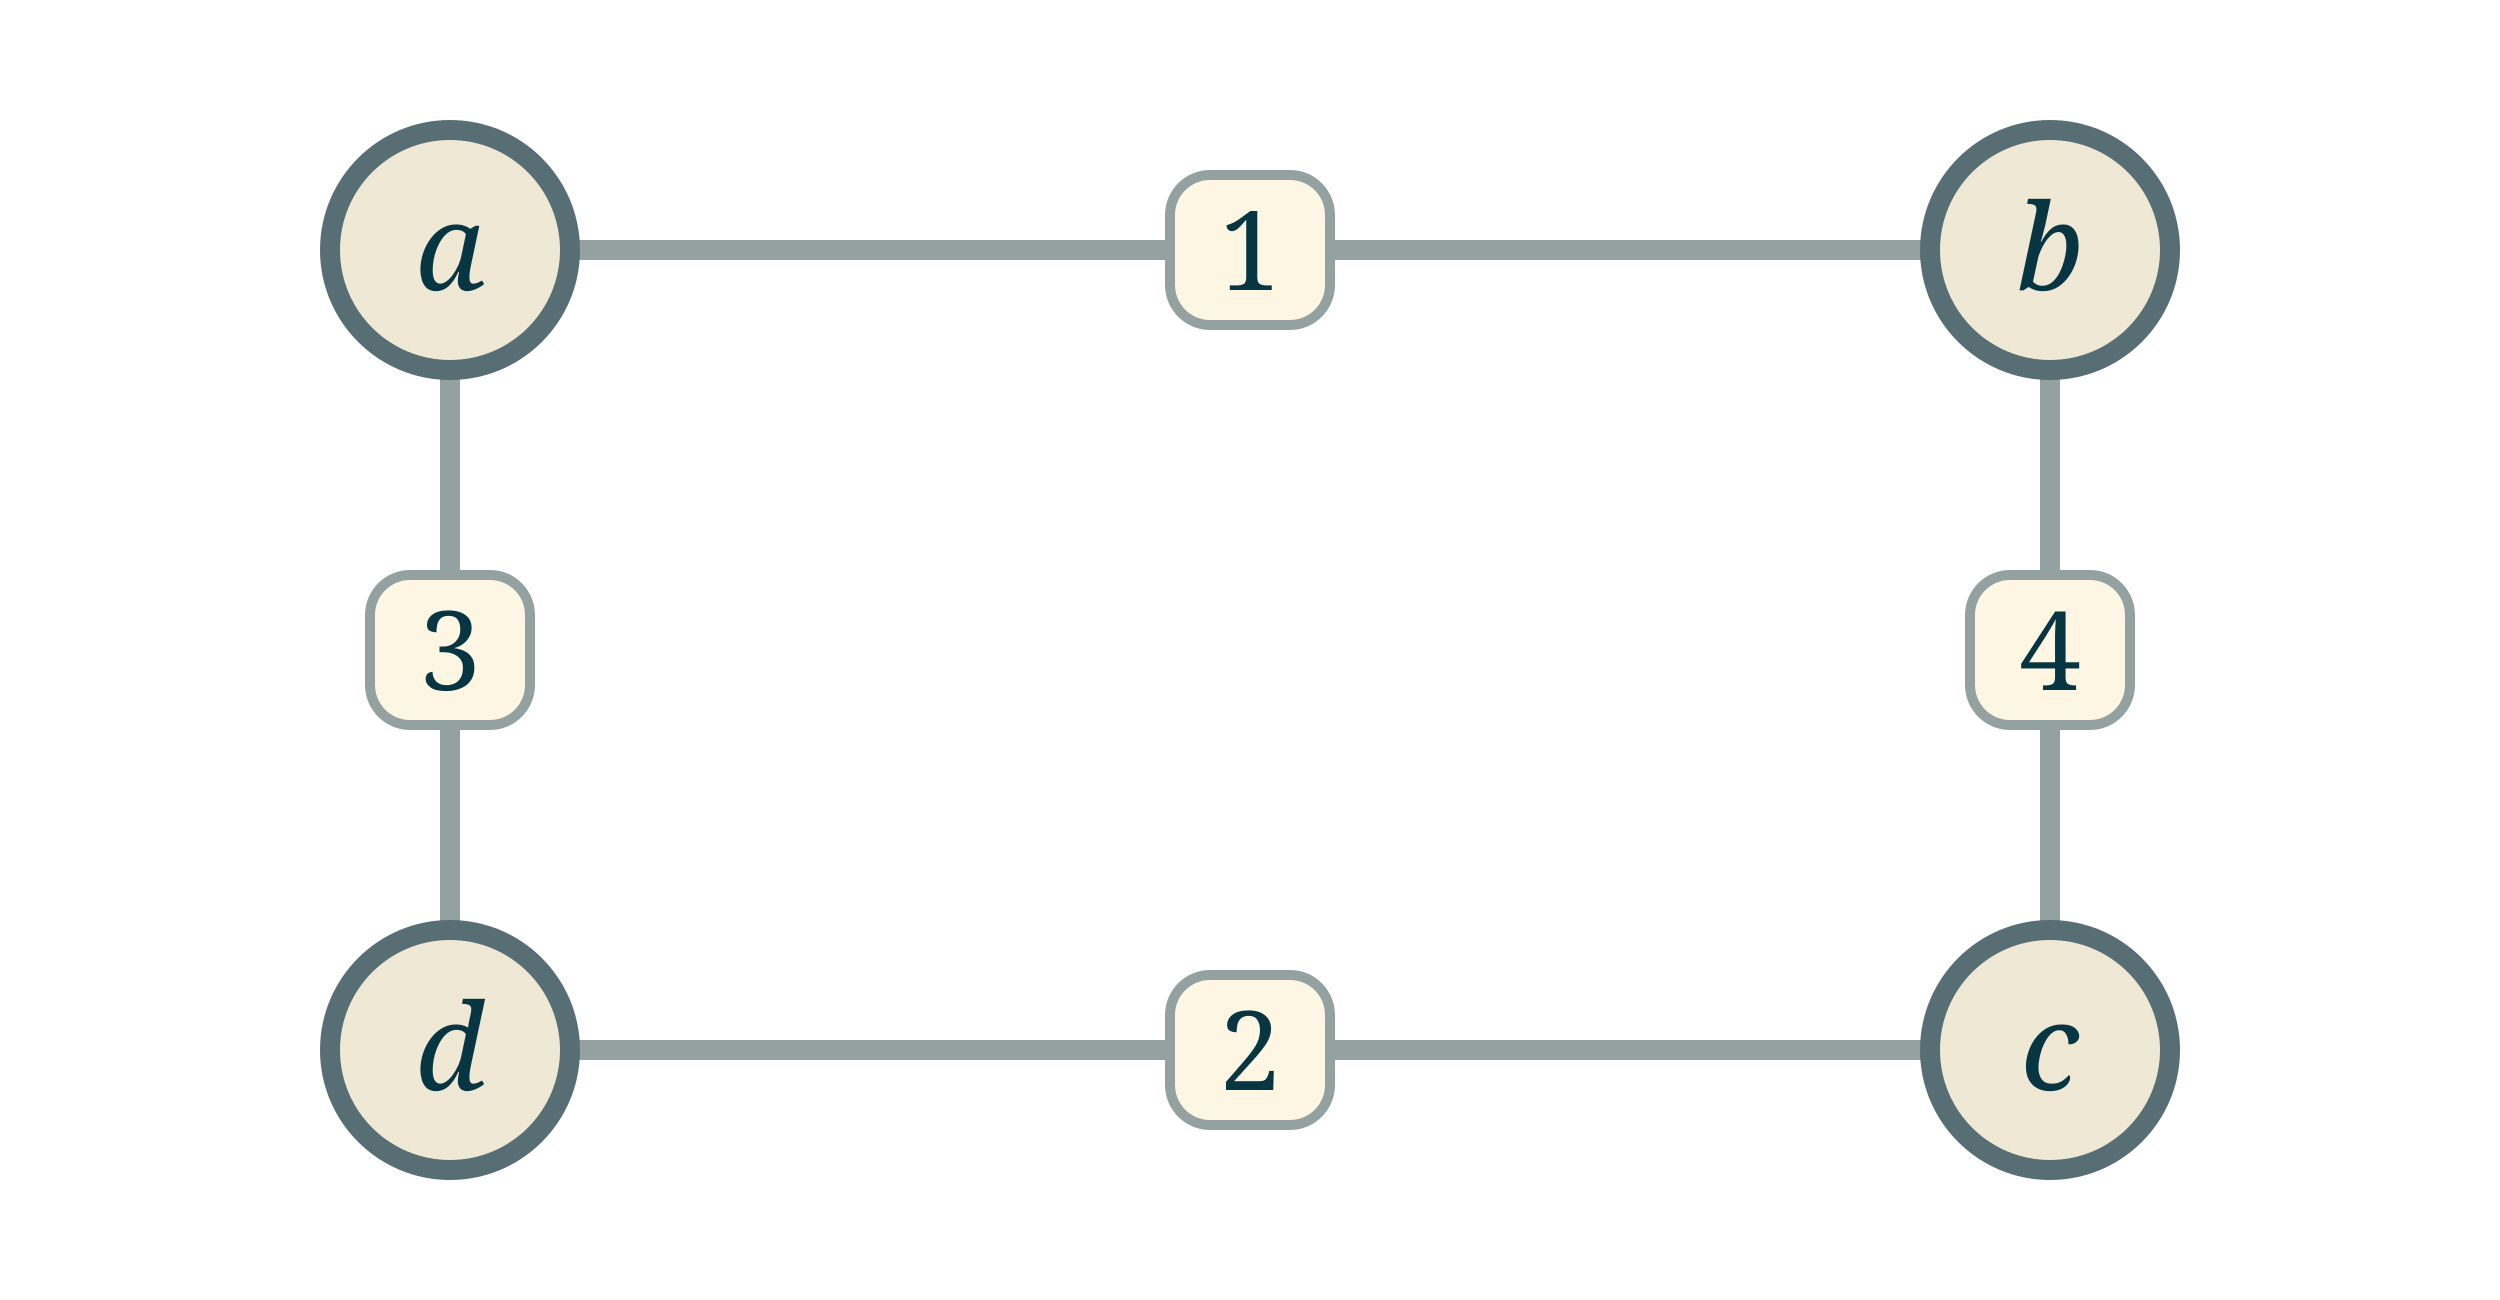
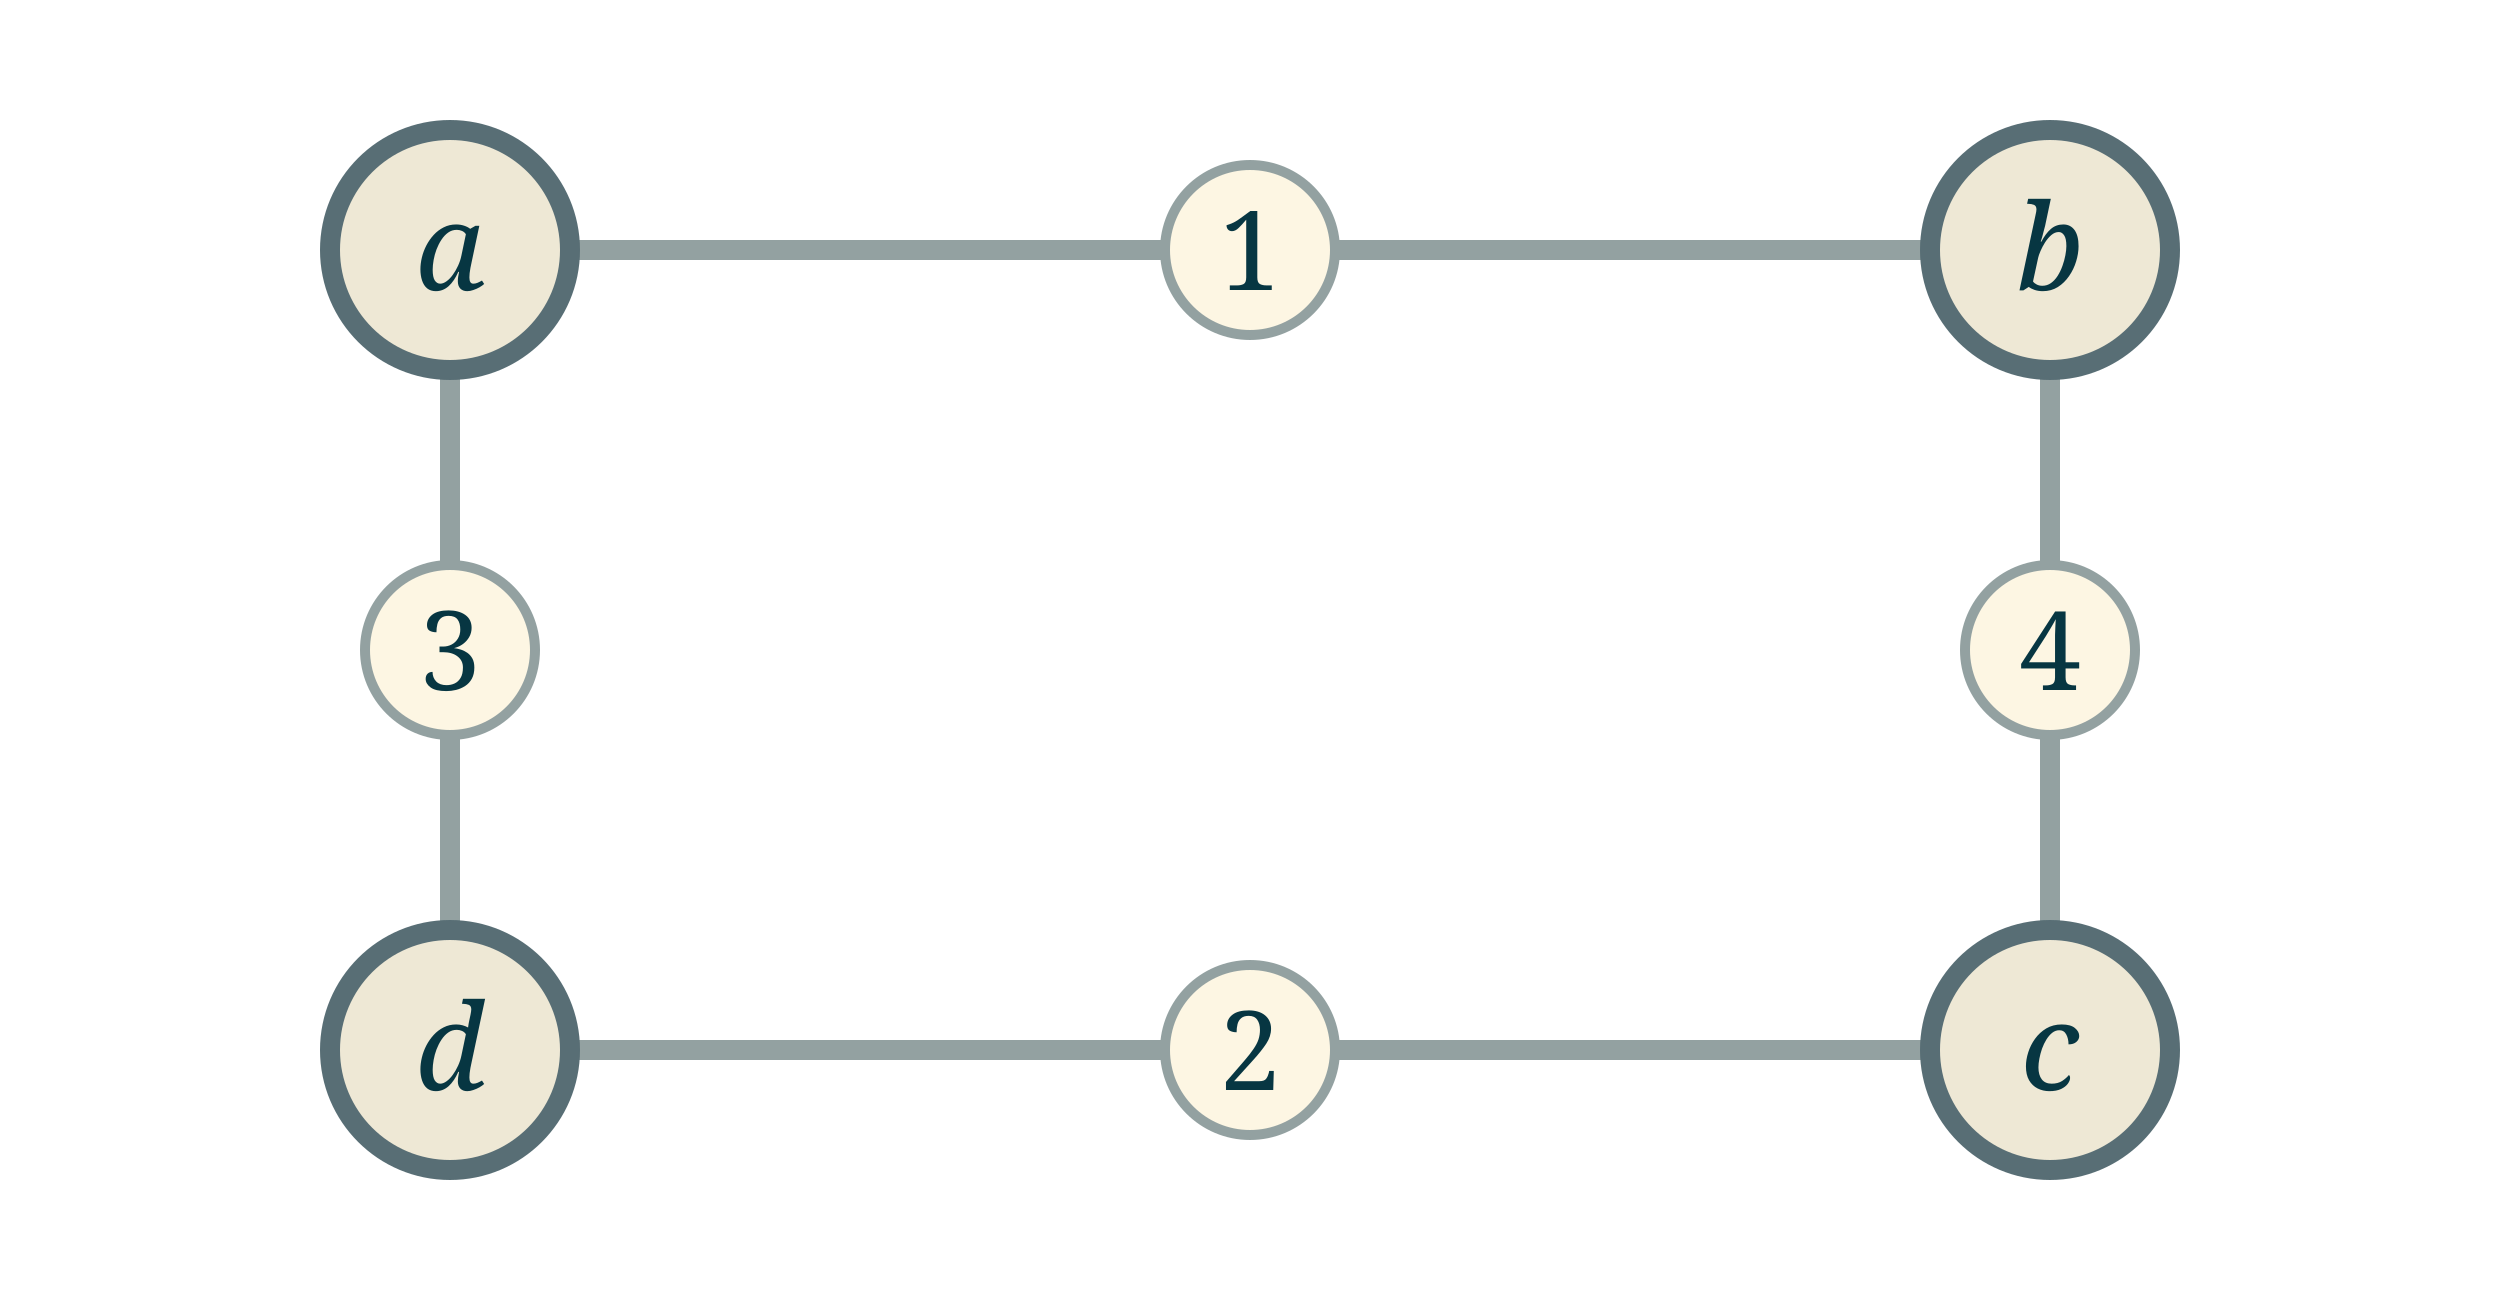
<svg xmlns="http://www.w3.org/2000/svg" viewBox="0 0 500 260" width="500" height="260" font-family="Georgia, serif">
  <line x1="90" y1="50" x2="410" y2="50" stroke="#93a1a1" stroke-width="4" stroke-linecap="round" />
  <line x1="410" y1="50" x2="410" y2="210" stroke="#93a1a1" stroke-width="4" stroke-linecap="round" />
  <line x1="410" y1="210" x2="90" y2="210" stroke="#93a1a1" stroke-width="4" stroke-linecap="round" />
  <line x1="90" y1="210" x2="90" y2="50" stroke="#93a1a1" stroke-width="4" stroke-linecap="round" />
-   <rect x="234.0" y="35.0" width="32" height="30" rx="8" fill="#fdf6e3" stroke="#93a1a1" stroke-width="2" />
+   <circle cx="250" cy="50" r="17" fill="#fdf6e3" stroke="#93a1a1" stroke-width="2" />
  <text x="250.0" y="58.0" text-anchor="middle" font-size="22" fill="#073642">1</text>
-   <rect x="394.0" y="115.0" width="32" height="30" rx="8" fill="#fdf6e3" stroke="#93a1a1" stroke-width="2" />
+   <circle cx="410" cy="130" r="17" fill="#fdf6e3" stroke="#93a1a1" stroke-width="2" />
  <text x="410.0" y="138.0" text-anchor="middle" font-size="22" fill="#073642">4</text>
-   <rect x="234.0" y="195.0" width="32" height="30" rx="8" fill="#fdf6e3" stroke="#93a1a1" stroke-width="2" />
+   <circle cx="250" cy="210" r="17" fill="#fdf6e3" stroke="#93a1a1" stroke-width="2" />
  <text x="250.0" y="218.0" text-anchor="middle" font-size="22" fill="#073642">2</text>
-   <rect x="74.0" y="115.0" width="32" height="30" rx="8" fill="#fdf6e3" stroke="#93a1a1" stroke-width="2" />
+   <circle cx="90" cy="130" r="17" fill="#fdf6e3" stroke="#93a1a1" stroke-width="2" />
  <text x="90.0" y="138.0" text-anchor="middle" font-size="22" fill="#073642">3</text>
  <circle cx="90" cy="50" r="24" fill="#eee8d5" stroke="#586e75" stroke-width="4" />
  <text x="90" y="58" text-anchor="middle" font-size="24" font-style="italic" fill="#073642">a</text>
  <circle cx="410" cy="50" r="24" fill="#eee8d5" stroke="#586e75" stroke-width="4" />
  <text x="410" y="58" text-anchor="middle" font-size="24" font-style="italic" fill="#073642">b</text>
  <circle cx="410" cy="210" r="24" fill="#eee8d5" stroke="#586e75" stroke-width="4" />
  <text x="410" y="218" text-anchor="middle" font-size="24" font-style="italic" fill="#073642">c</text>
  <circle cx="90" cy="210" r="24" fill="#eee8d5" stroke="#586e75" stroke-width="4" />
  <text x="90" y="218" text-anchor="middle" font-size="24" font-style="italic" fill="#073642">d</text>
</svg>
